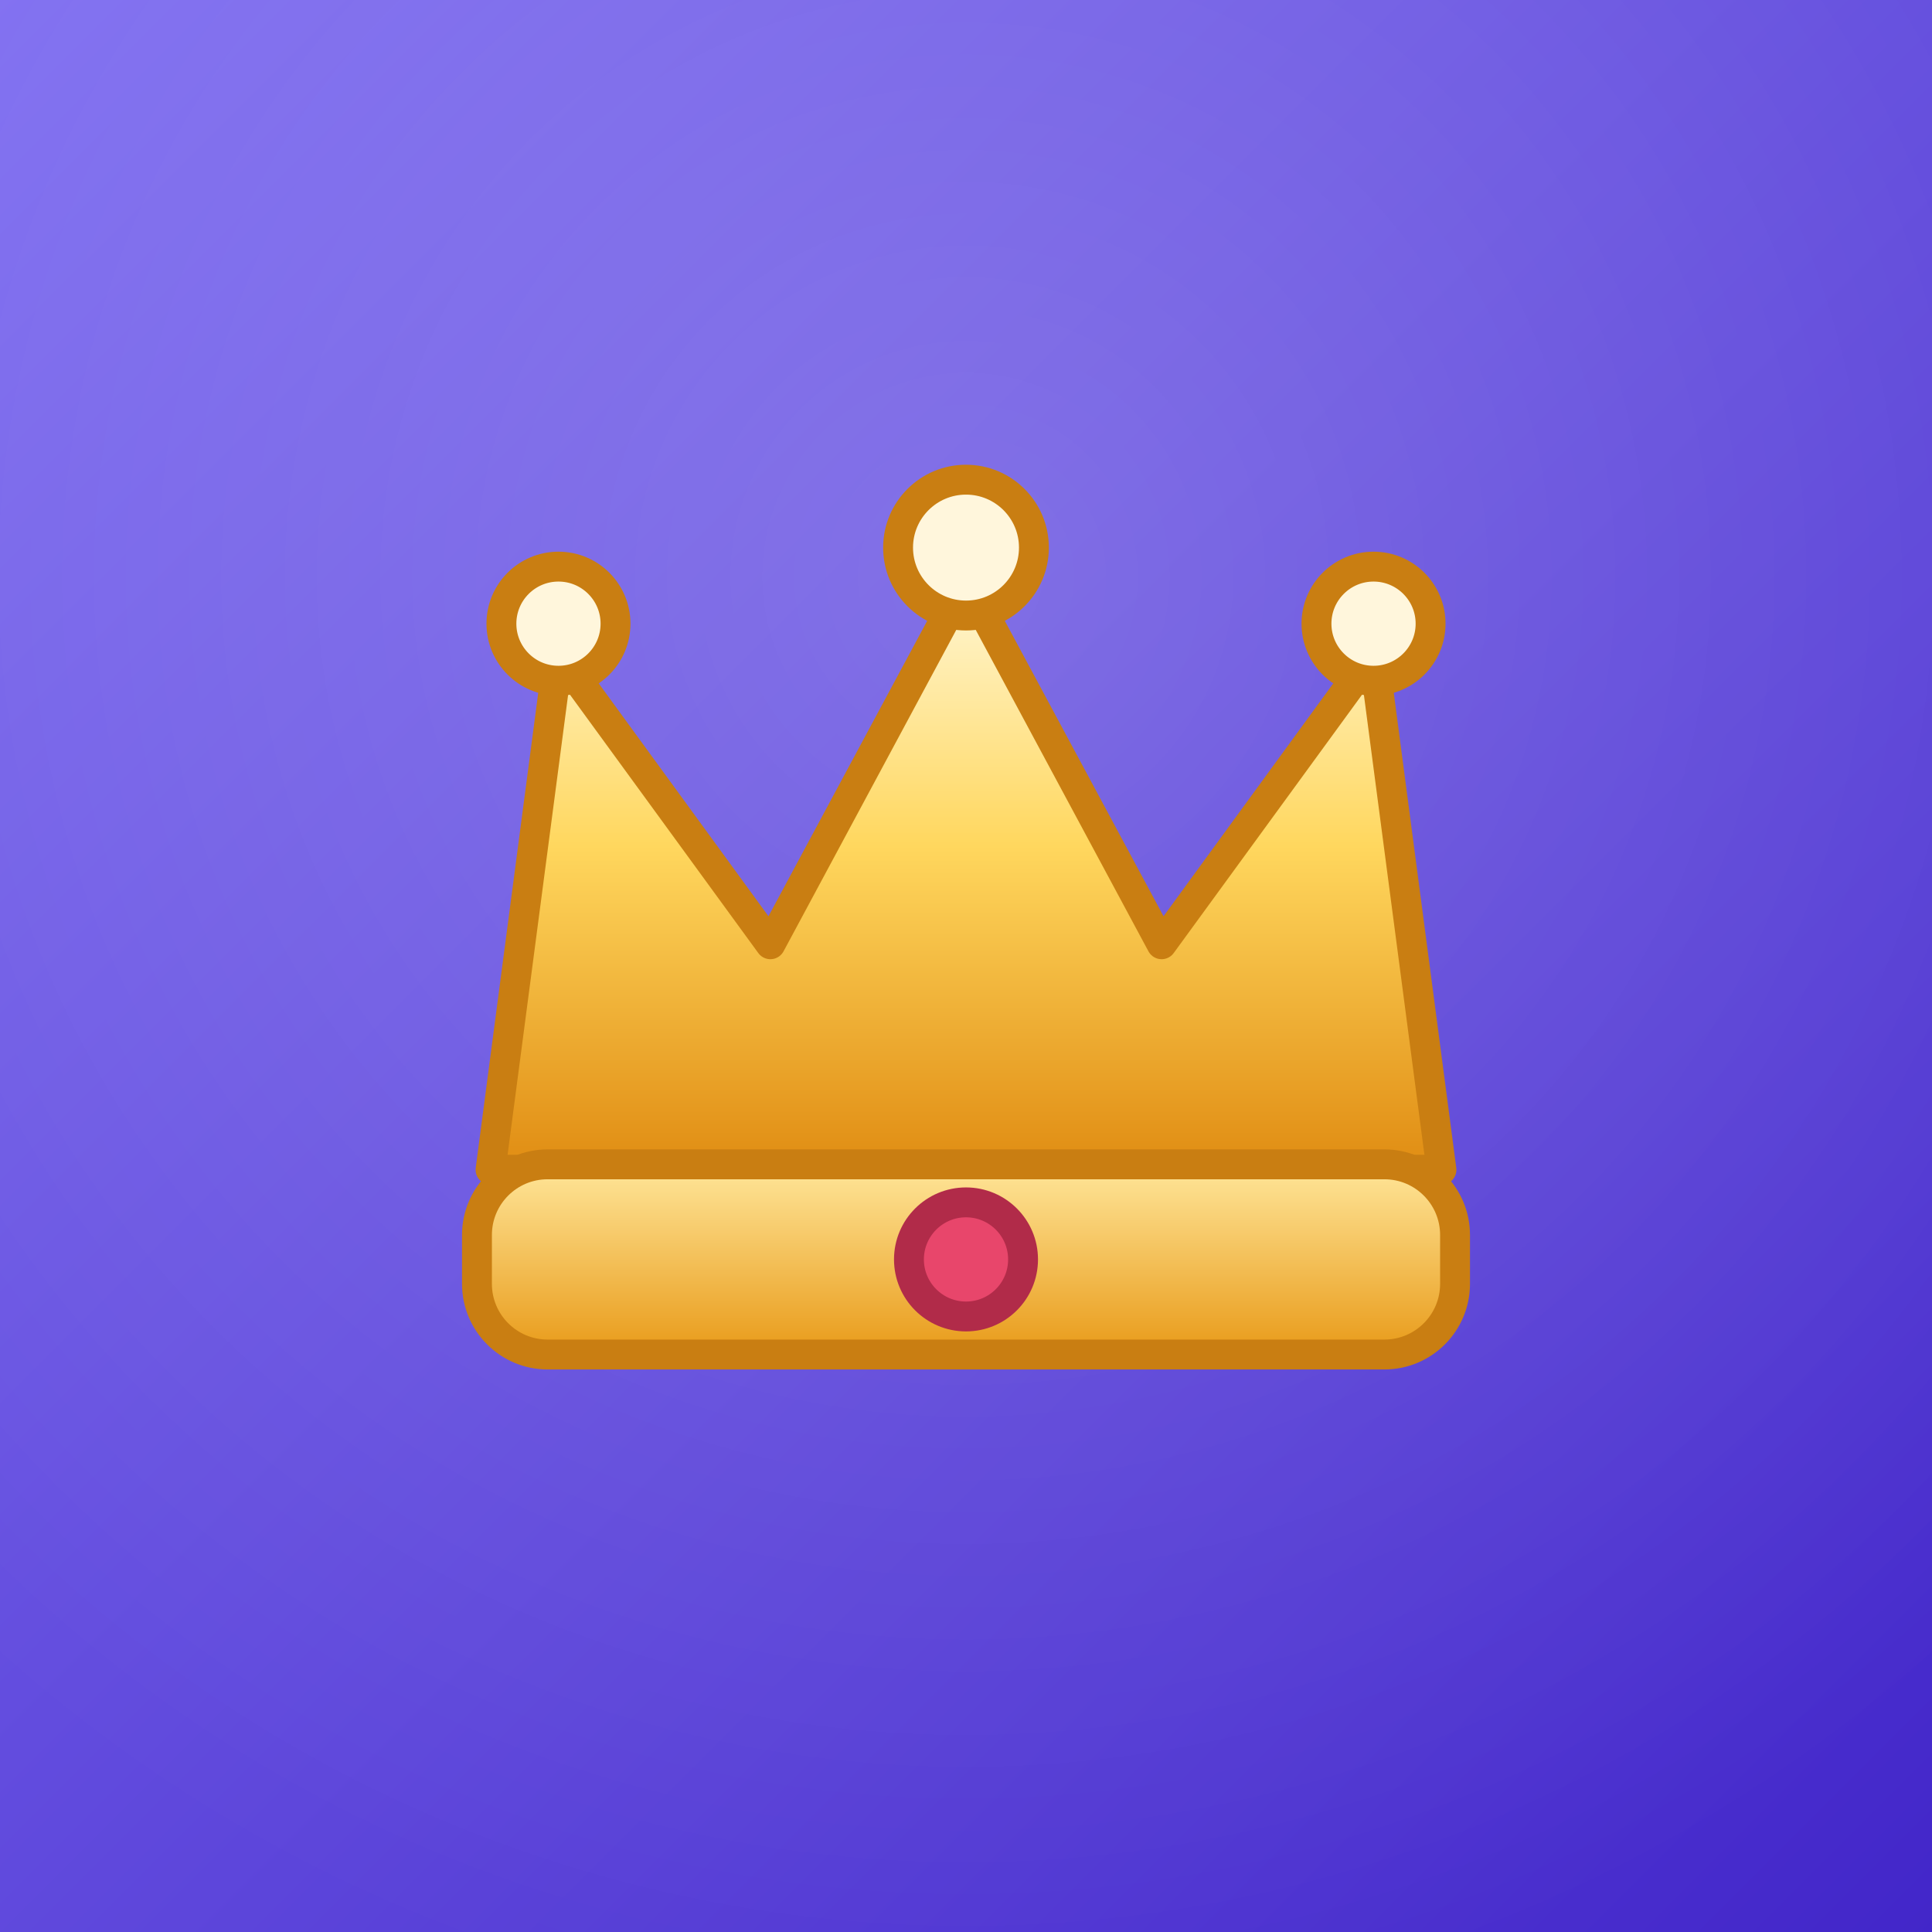
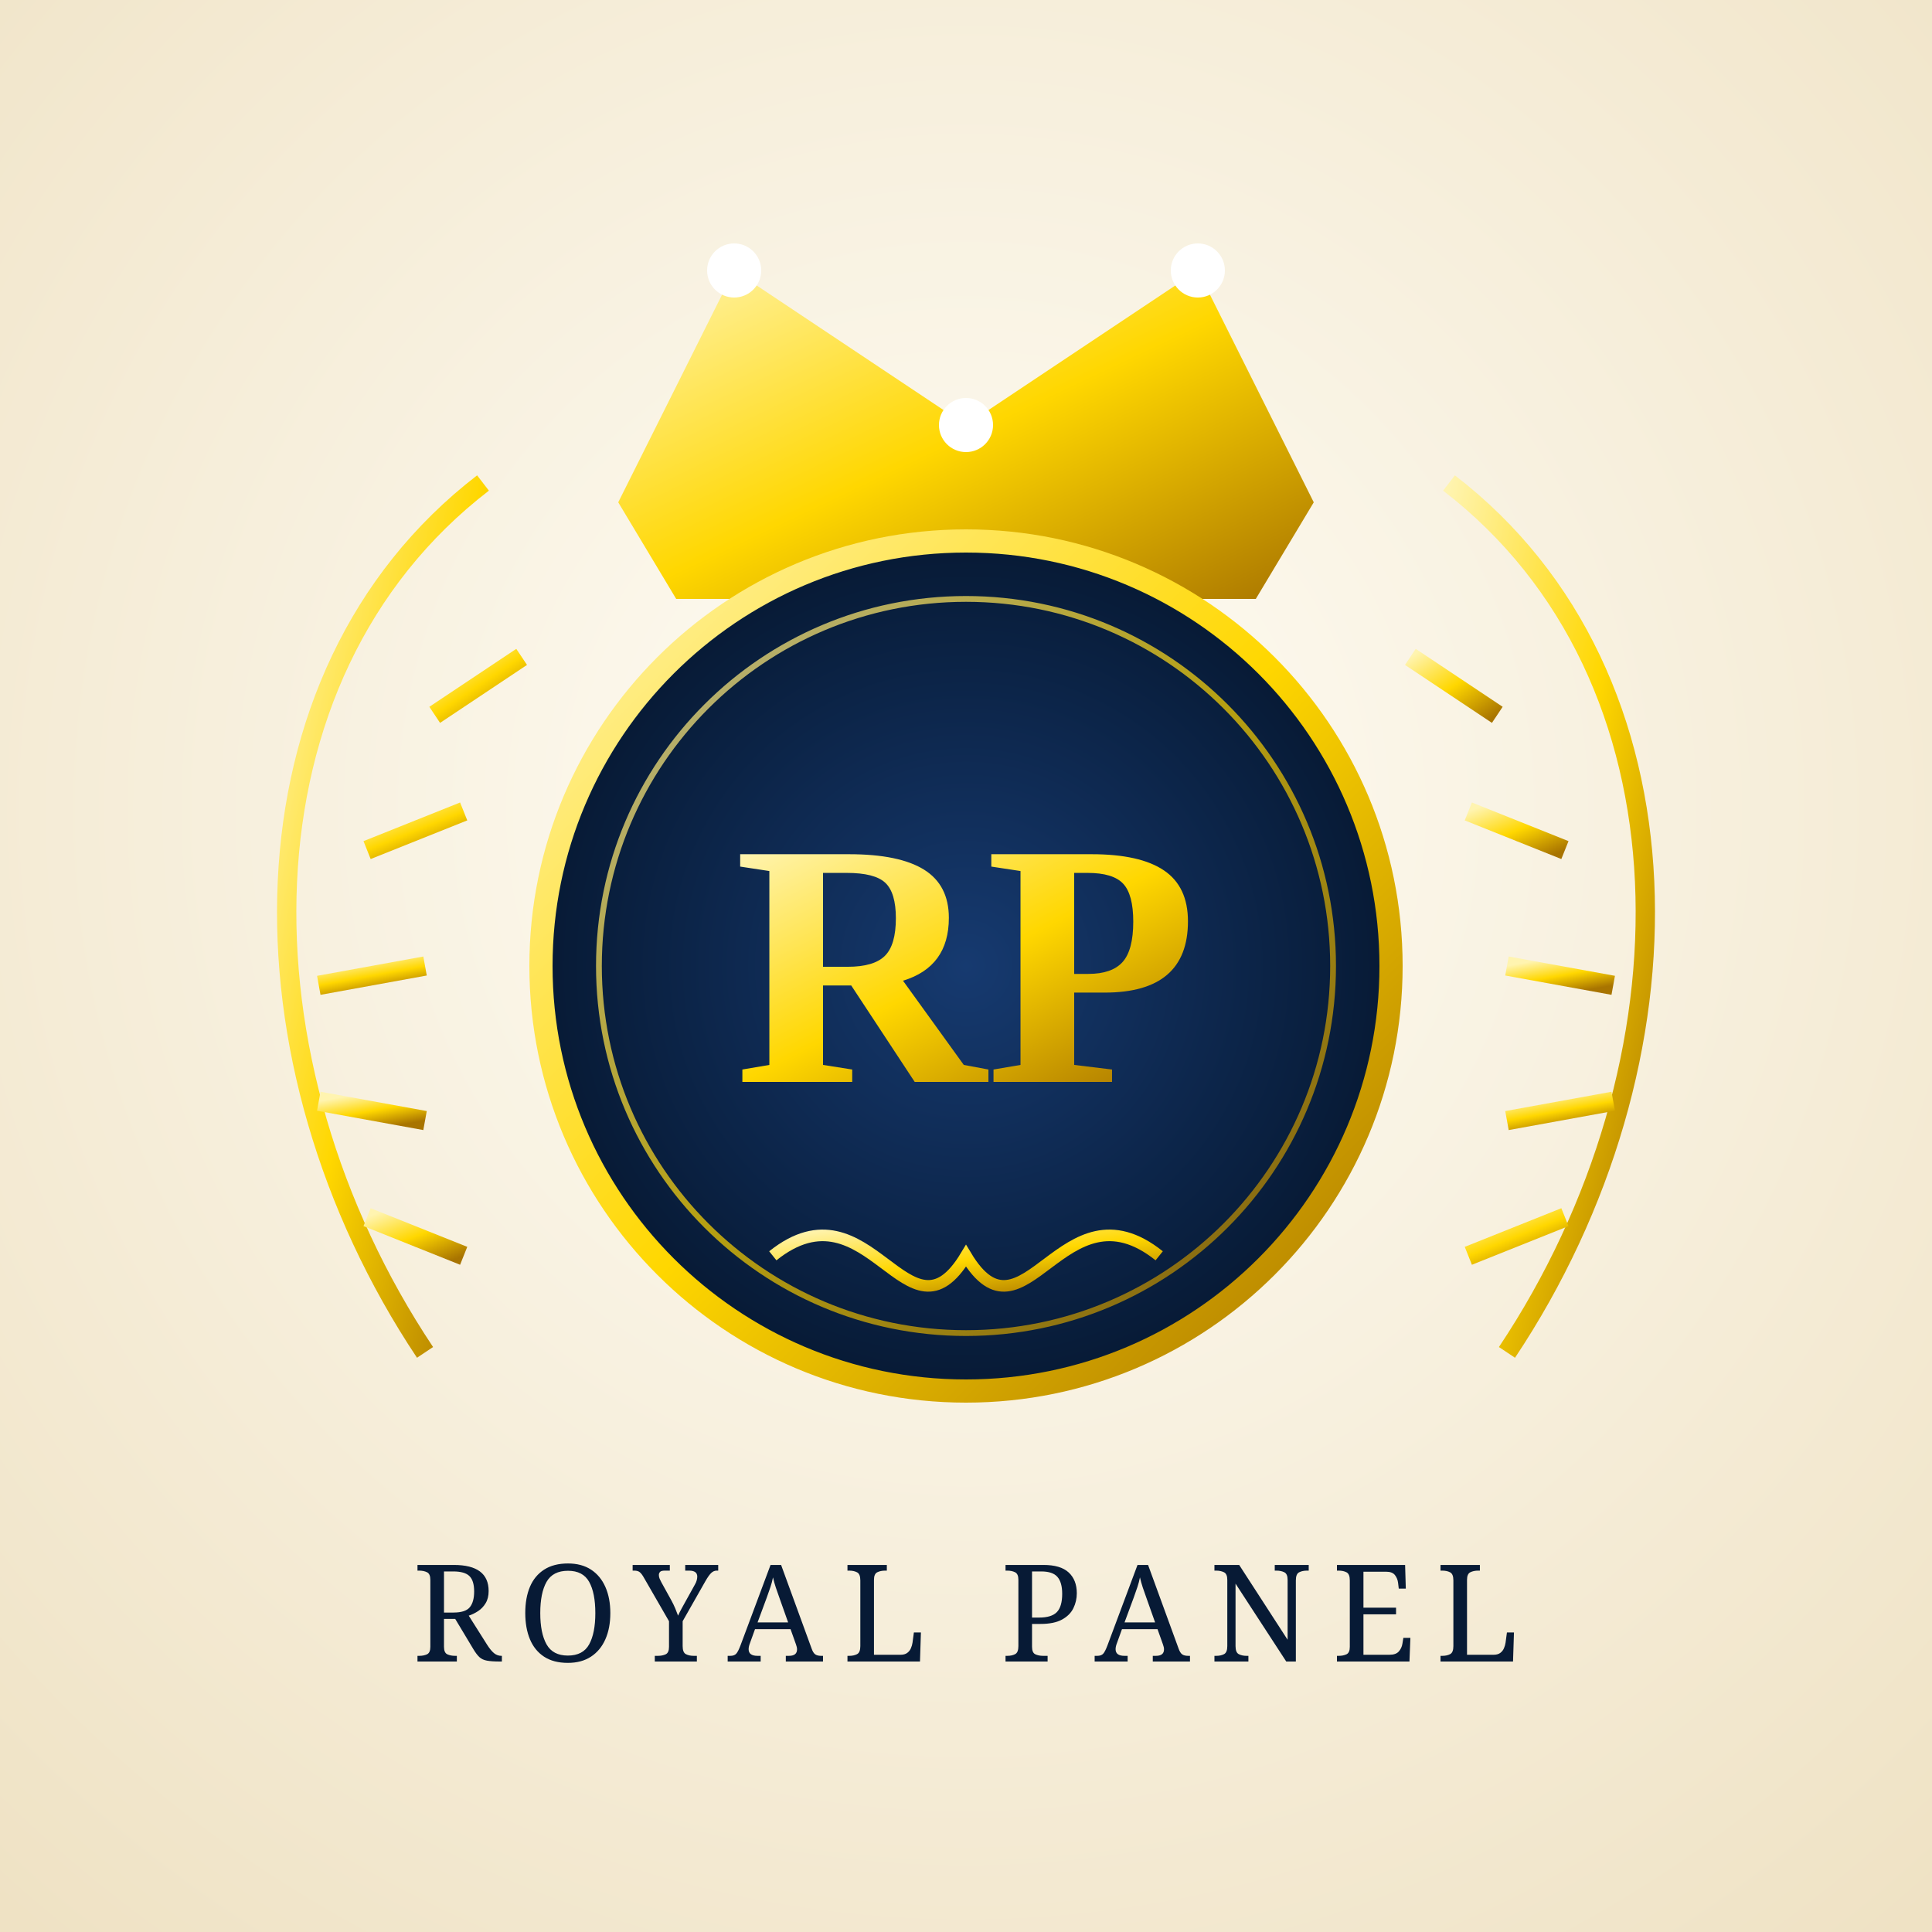
- <svg xmlns="http://www.w3.org/2000/svg" viewBox="0 0 512 512" width="512" height="512" role="img" aria-label="Royal SMM">
+ <svg xmlns="http://www.w3.org/2000/svg" viewBox="0 0 1000 1000" width="1000" height="1000" role="img" aria-label="Royal Panel">
  <defs>
-     <linearGradient id="bg" x1="0" y1="0" x2="1" y2="1">
-       <stop offset="0" stop-color="#7d6cf0" />
-       <stop offset="1" stop-color="#4226c9" />
+     <linearGradient id="gold" x1="0%" y1="0%" x2="100%" y2="100%">
+       <stop offset="0%" stop-color="#FFF4B0" />
+       <stop offset="50%" stop-color="#FFD700" />
+       <stop offset="100%" stop-color="#A87400" />
    </linearGradient>
-     <radialGradient id="glow" cx="0.5" cy="0.3" r="0.75">
-       <stop offset="0" stop-color="#ffffff" stop-opacity="0.18" />
-       <stop offset="1" stop-color="#ffffff" stop-opacity="0" />
+     <radialGradient id="royalBlue">
+       <stop offset="0%" stop-color="#163A70" />
+       <stop offset="100%" stop-color="#071A35" />
    </radialGradient>
-     <linearGradient id="gold" x1="0" y1="0" x2="0" y2="1">
-       <stop offset="0" stop-color="#FFF7D6" />
-       <stop offset="0.45" stop-color="#FFD75E" />
-       <stop offset="1" stop-color="#E08C12" />
-     </linearGradient>
-     <linearGradient id="band" x1="0" y1="0" x2="0" y2="1">
-       <stop offset="0" stop-color="#FFE69A" />
-       <stop offset="1" stop-color="#E89A18" />
-     </linearGradient>
+     <radialGradient id="bg" cx="50%" cy="42%" r="75%">
+       <stop offset="0%" stop-color="#FFFDF6" />
+       <stop offset="100%" stop-color="#EFE2C4" />
+     </radialGradient>
  </defs>
-   <rect width="512" height="512" fill="url(#bg)" />
-   <rect width="512" height="512" fill="url(#glow)" />
-   <g transform="translate(83.2,83.2) scale(7.2)" stroke="#C97E12" stroke-width="1.1" stroke-linejoin="round">
-     <path d="M6.5 31.5 L9 12.5 L16.8 23.2 L24 9.8 L31.2 23.2 L39 12.5 L41.5 31.5 Z" fill="url(#gold)" />
-     <rect x="6" y="31.3" width="36" height="7" rx="2.6" fill="url(#band)" />
-     <circle cx="9" cy="11.4" r="2.1" fill="#FFF6DC" />
-     <circle cx="24" cy="8.6" r="2.5" fill="#FFF6DC" />
-     <circle cx="39" cy="11.4" r="2.1" fill="#FFF6DC" />
-     <circle cx="24" cy="34.8" r="2.1" fill="#E8466B" stroke="#B12B49" />
+   <rect width="1000" height="1000" fill="url(#bg)" />
+   <g transform="translate(500,180)">
+     <path d="M-180 80 L-120 -40 L0 40 L120 -40 L180 80              L150 130 L-150 130 Z" fill="url(#gold)" />
+     <circle cx="-120" cy="-40" r="14" fill="#fff" />
+     <circle cx="0" cy="40" r="14" fill="#fff" />
+     <circle cx="120" cy="-40" r="14" fill="#fff" />
  </g>
+   <g fill="none" stroke="url(#gold)" stroke-width="10">
+     <path d="M220 700 C120 550 120 350 250 250" />
+     <path d="M240 650 l-50 -20" />
+     <path d="M220 580 l-55 -10" />
+     <path d="M220 500 l-55 10" />
+     <path d="M240 420 l-50 20" />
+     <path d="M270 340 l-45 30" />
+   </g>
+   <g fill="none" stroke="url(#gold)" stroke-width="10">
+     <path d="M780 700 C880 550 880 350 750 250" />
+     <path d="M760 650 l50 -20" />
+     <path d="M780 580 l55 -10" />
+     <path d="M780 500 l55 10" />
+     <path d="M760 420 l50 20" />
+     <path d="M730 340 l45 30" />
+   </g>
+   <circle cx="500" cy="500" r="220" fill="url(#royalBlue)" stroke="url(#gold)" stroke-width="12" />
+   <circle cx="500" cy="500" r="190" fill="none" stroke="url(#gold)" stroke-width="3" opacity="0.7" />
+   <text x="500" y="560" text-anchor="middle" font-size="180" font-family="Times New Roman, serif" font-weight="bold" fill="url(#gold)">
+     RP
+   </text>
+   <path d="M400 650            C450 610 470 700 500 650            C530 700 550 610 600 650" fill="none" stroke="url(#gold)" stroke-width="6" />
+   <text x="500" y="860" text-anchor="middle" font-size="70" font-family="Georgia, serif" letter-spacing="10" fill="#071A35">
+     ROYAL PANEL
+   </text>
</svg>
